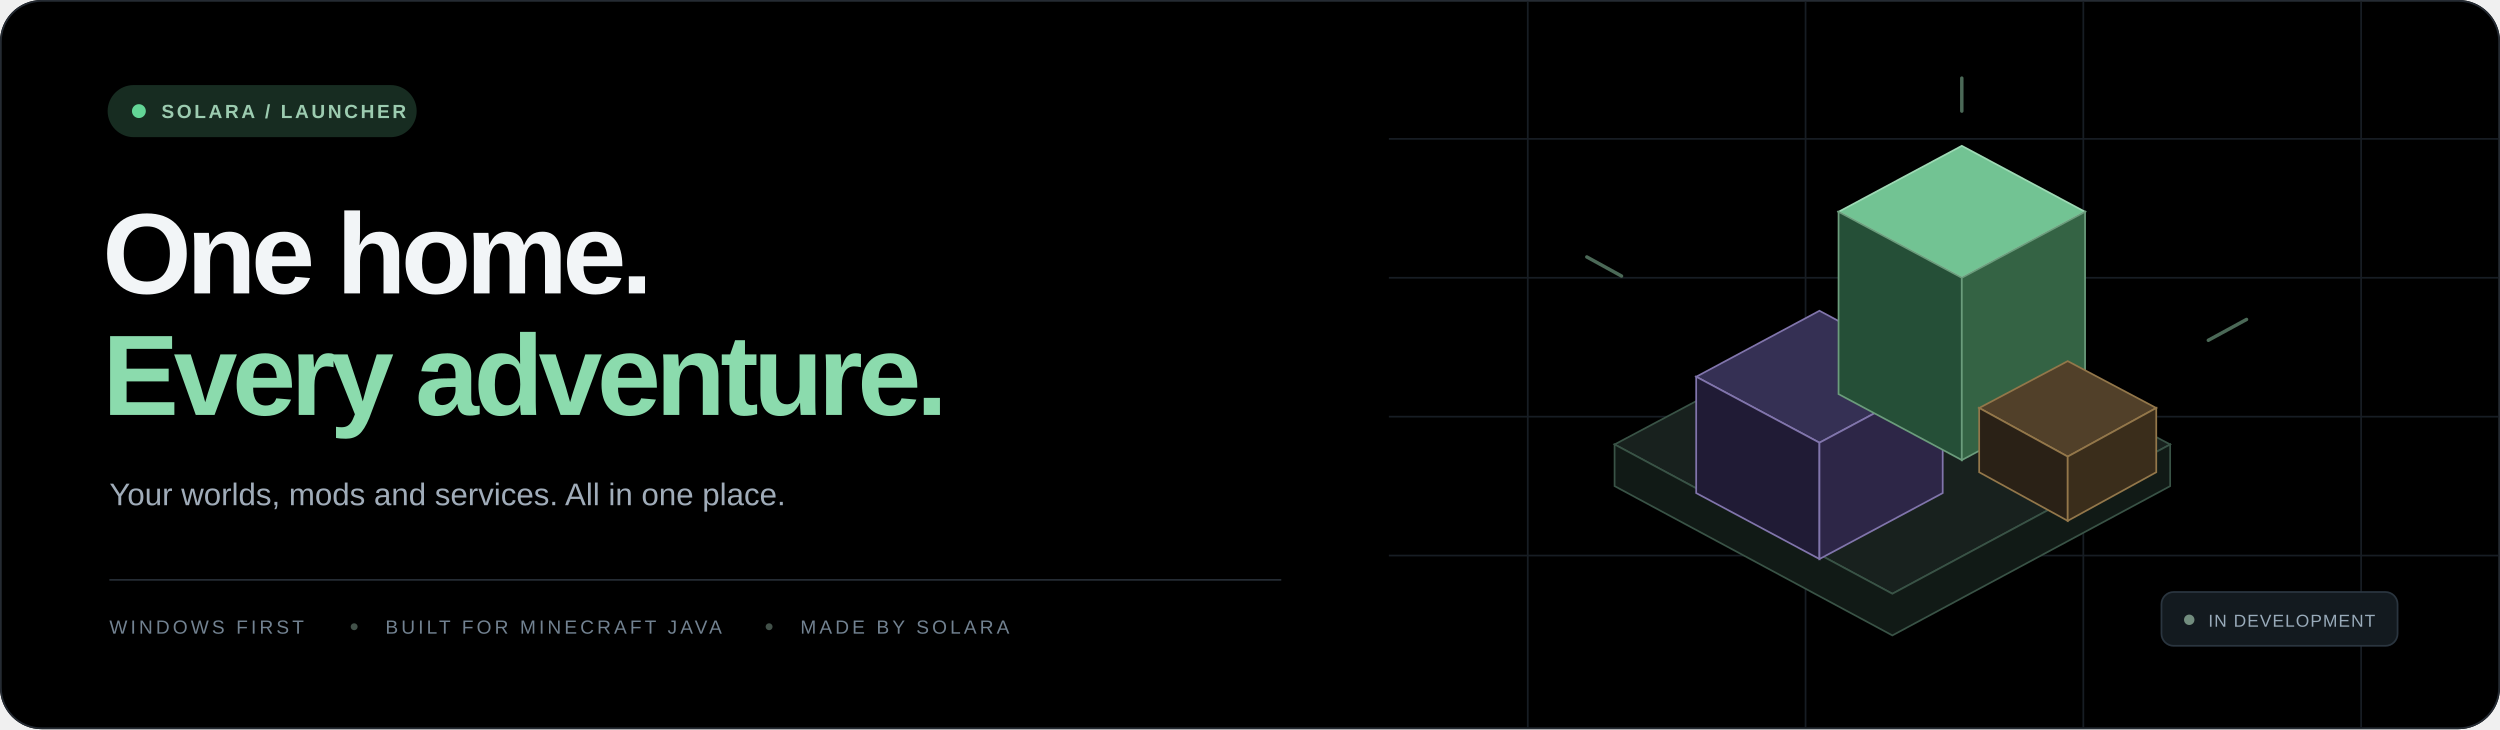
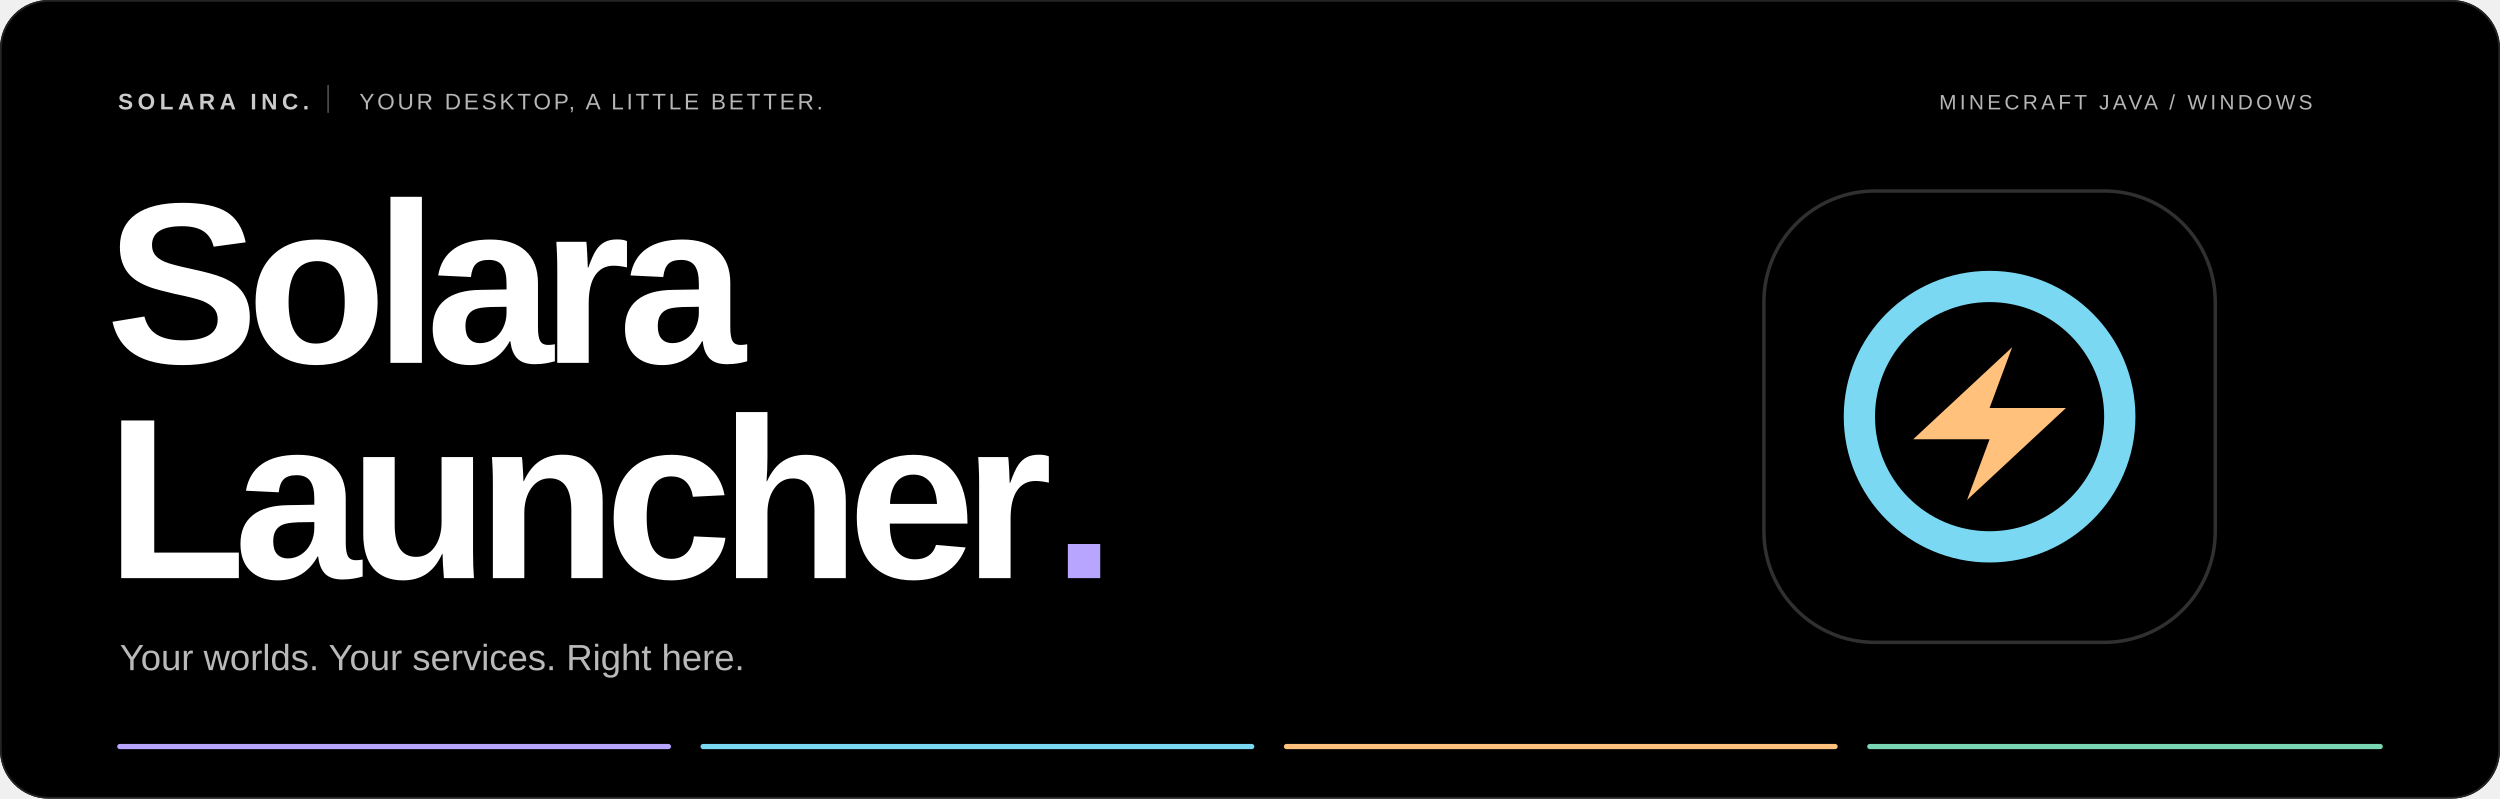
- <svg xmlns="http://www.w3.org/2000/svg" width="1440" height="420" viewBox="0 0 1440 420" fill="none" role="img" aria-labelledby="title desc">
-   <rect width="1440" height="420" rx="24" fill="#000000" />
-   <rect x=".5" y=".5" width="1439" height="419" rx="23.5" stroke="#252B33" />
-   <path d="M880 1V419M1040 1V419M1200 1V419M1360 1V419M800 80H1439M800 160H1439M800 240H1439M800 320H1439" stroke="#171D24" />
-   <rect x="62" y="49" width="178" height="30" rx="15" fill="#172C21" />
-   <circle cx="80" cy="64" r="4" fill="#63D596" />
-   <text x="93" y="68" fill="#9CCCB0" font-family="Arial, sans-serif" font-size="11" font-weight="700" letter-spacing="1.5">SOLARA / LAUNCHER</text>
-   <text x="59" y="169" fill="#F2F5F7" font-family="Arial, sans-serif" font-size="66" font-weight="700" letter-spacing="-3">One home.</text>
-   <text x="59" y="239" fill="#8BDBAD" font-family="Arial, sans-serif" font-size="66" font-weight="700" letter-spacing="-3">Every adventure.</text>
-   <text x="63" y="291" fill="#A0ACB9" font-family="Arial, sans-serif" font-size="18">Your worlds, mods and services. All in one place.</text>
-   <path d="M63 334H738" stroke="#252C34" />
-   <text x="63" y="365" fill="#728291" font-family="Arial, sans-serif" font-size="11" letter-spacing="1.8">WINDOWS FIRST</text>
-   <circle cx="204" cy="361" r="2" fill="#425149" />
-   <text x="222" y="365" fill="#728291" font-family="Arial, sans-serif" font-size="11" letter-spacing="1.8">BUILT FOR MINECRAFT JAVA</text>
-   <circle cx="443" cy="361" r="2" fill="#425149" />
-   <text x="461" y="365" fill="#728291" font-family="Arial, sans-serif" font-size="11" letter-spacing="1.8">MADE BY SOLARA</text>
-   <path d="M930 256L1090 171L1250 256L1090 342L930 256Z" fill="#18211E" stroke="#395346" />
-   <path d="M930 256V280L1090 366L1250 280V256L1090 342L930 256Z" fill="#111A16" stroke="#395346" />
-   <path d="M977 217L1048 179L1119 217L1048 255L977 217Z" fill="#353054" stroke="#8175AC" />
-   <path d="M977 217V284L1048 322V255L977 217Z" fill="#201B35" stroke="#8175AC" />
-   <path d="M1048 255L1119 217V284L1048 322V255Z" fill="#2D2647" stroke="#8175AC" />
-   <path d="M1059 122L1130 84L1201 122L1130 160L1059 122Z" fill="#72C393" stroke="#9EDAB5" />
-   <path d="M1059 122V227L1130 265V160L1059 122Z" fill="#254F37" stroke="#6B9C7C" />
-   <path d="M1130 160L1201 122V227L1130 265V160Z" fill="#346344" stroke="#6B9C7C" />
-   <path d="M1140 235L1191 208L1242 235L1191 263L1140 235Z" fill="#514029" stroke="#93774A" />
-   <path d="M1140 235V272L1191 300V263L1140 235Z" fill="#2A2116" stroke="#93774A" />
-   <path d="M1191 263L1242 235V272L1191 300V263Z" fill="#3A2D1B" stroke="#93774A" />
-   <path d="M1130 64V45M1272 196L1294 184M934 159L914 148" stroke="#4B6957" stroke-width="2" stroke-linecap="round" />
-   <rect x="1245" y="341" width="136" height="31" rx="7" fill="#131A1F" stroke="#2A353F" />
-   <circle cx="1261" cy="357" r="3" fill="#728D7E" />
-   <text x="1272" y="361" fill="#99ABBA" font-family="Arial, sans-serif" font-size="10" letter-spacing=".6">IN DEVELOPMENT</text>
+ <svg xmlns="http://www.w3.org/2000/svg" width="1440" height="460" viewBox="0 0 1440 460" fill="none" role="img" aria-labelledby="title description">
+   <rect width="1440" height="460" rx="28" fill="#000" />
+   <rect x=".5" y=".5" width="1439" height="459" rx="27.5" stroke="#242424" />
+   <g font-family="Arial, Helvetica, sans-serif">
+     <text x="68" y="63" fill="#CBCBCB" font-size="13" font-weight="700" letter-spacing="2.6">SOLARA INC.</text>
+     <path d="M189 49V65" stroke="#4A4A4A" />
+     <text x="207" y="63" fill="#B6B6B6" font-size="13" letter-spacing="1.6">YOUR DESKTOP, A LITTLE BETTER.</text>
+     <text x="61" y="209" fill="#FFF" font-size="132" font-weight="700" letter-spacing="-7">Solara</text>
+     <text x="61" y="333" fill="#FFF" font-size="132" font-weight="700" letter-spacing="-7">Launcher<tspan fill="#B7A5FF">.</tspan>
+     </text>
+     <text x="69" y="386" fill="#B9B9B9" font-size="21">Your worlds. Your services. Right here.</text>
+     <text x="1332" y="63" text-anchor="end" fill="#B6B6B6" font-size="12" letter-spacing="1.9">MINECRAFT JAVA / WINDOWS</text>
+   </g>
+   <rect x="1016" y="110" width="260" height="260" rx="64" fill="#000" stroke="#303030" stroke-width="2" />
+   <circle cx="1146" cy="240" r="75" stroke="#7BD8F2" stroke-width="18" />
+   <path d="M1102 253H1146L1133 288L1190 235H1146L1159 200Z" fill="#FFC17B" />
+   <path d="M69 430H385" stroke="#B7A5FF" stroke-width="3" stroke-linecap="round" />
+   <path d="M405 430H721" stroke="#7BD8F2" stroke-width="3" stroke-linecap="round" />
+   <path d="M741 430H1057" stroke="#FFC17B" stroke-width="3" stroke-linecap="round" />
+   <path d="M1077 430H1371" stroke="#79D6B2" stroke-width="3" stroke-linecap="round" />
</svg>
